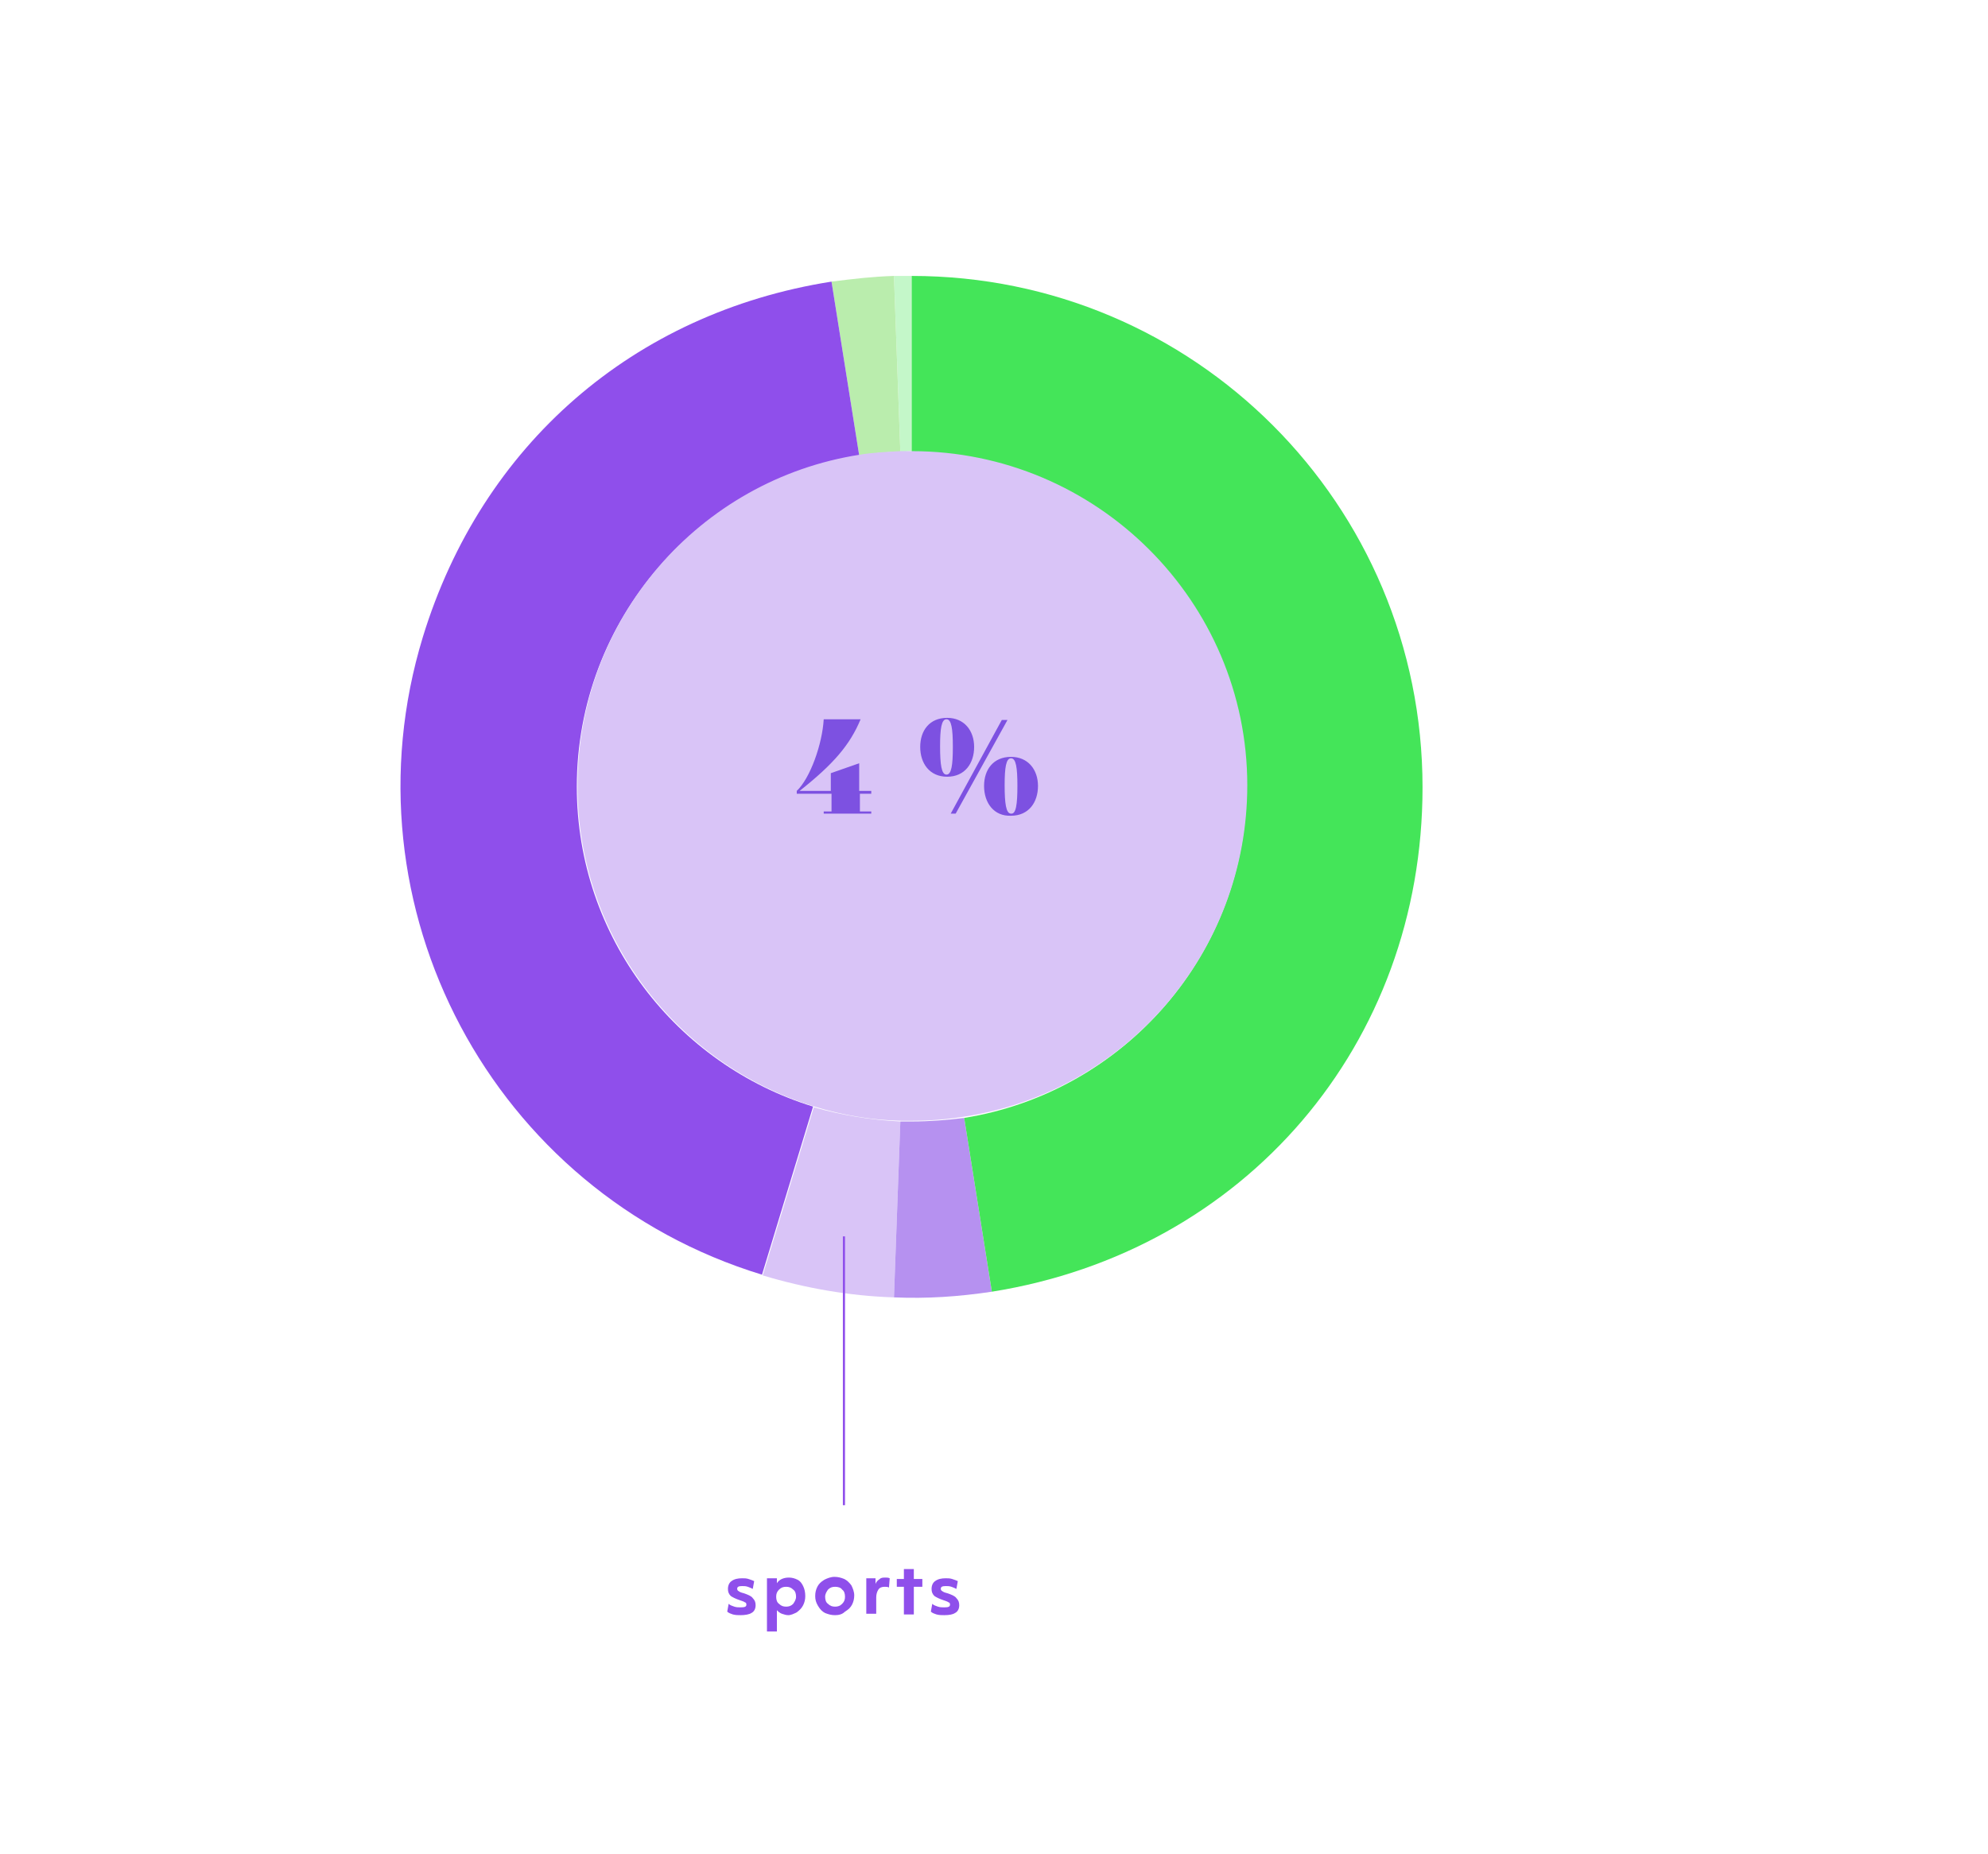
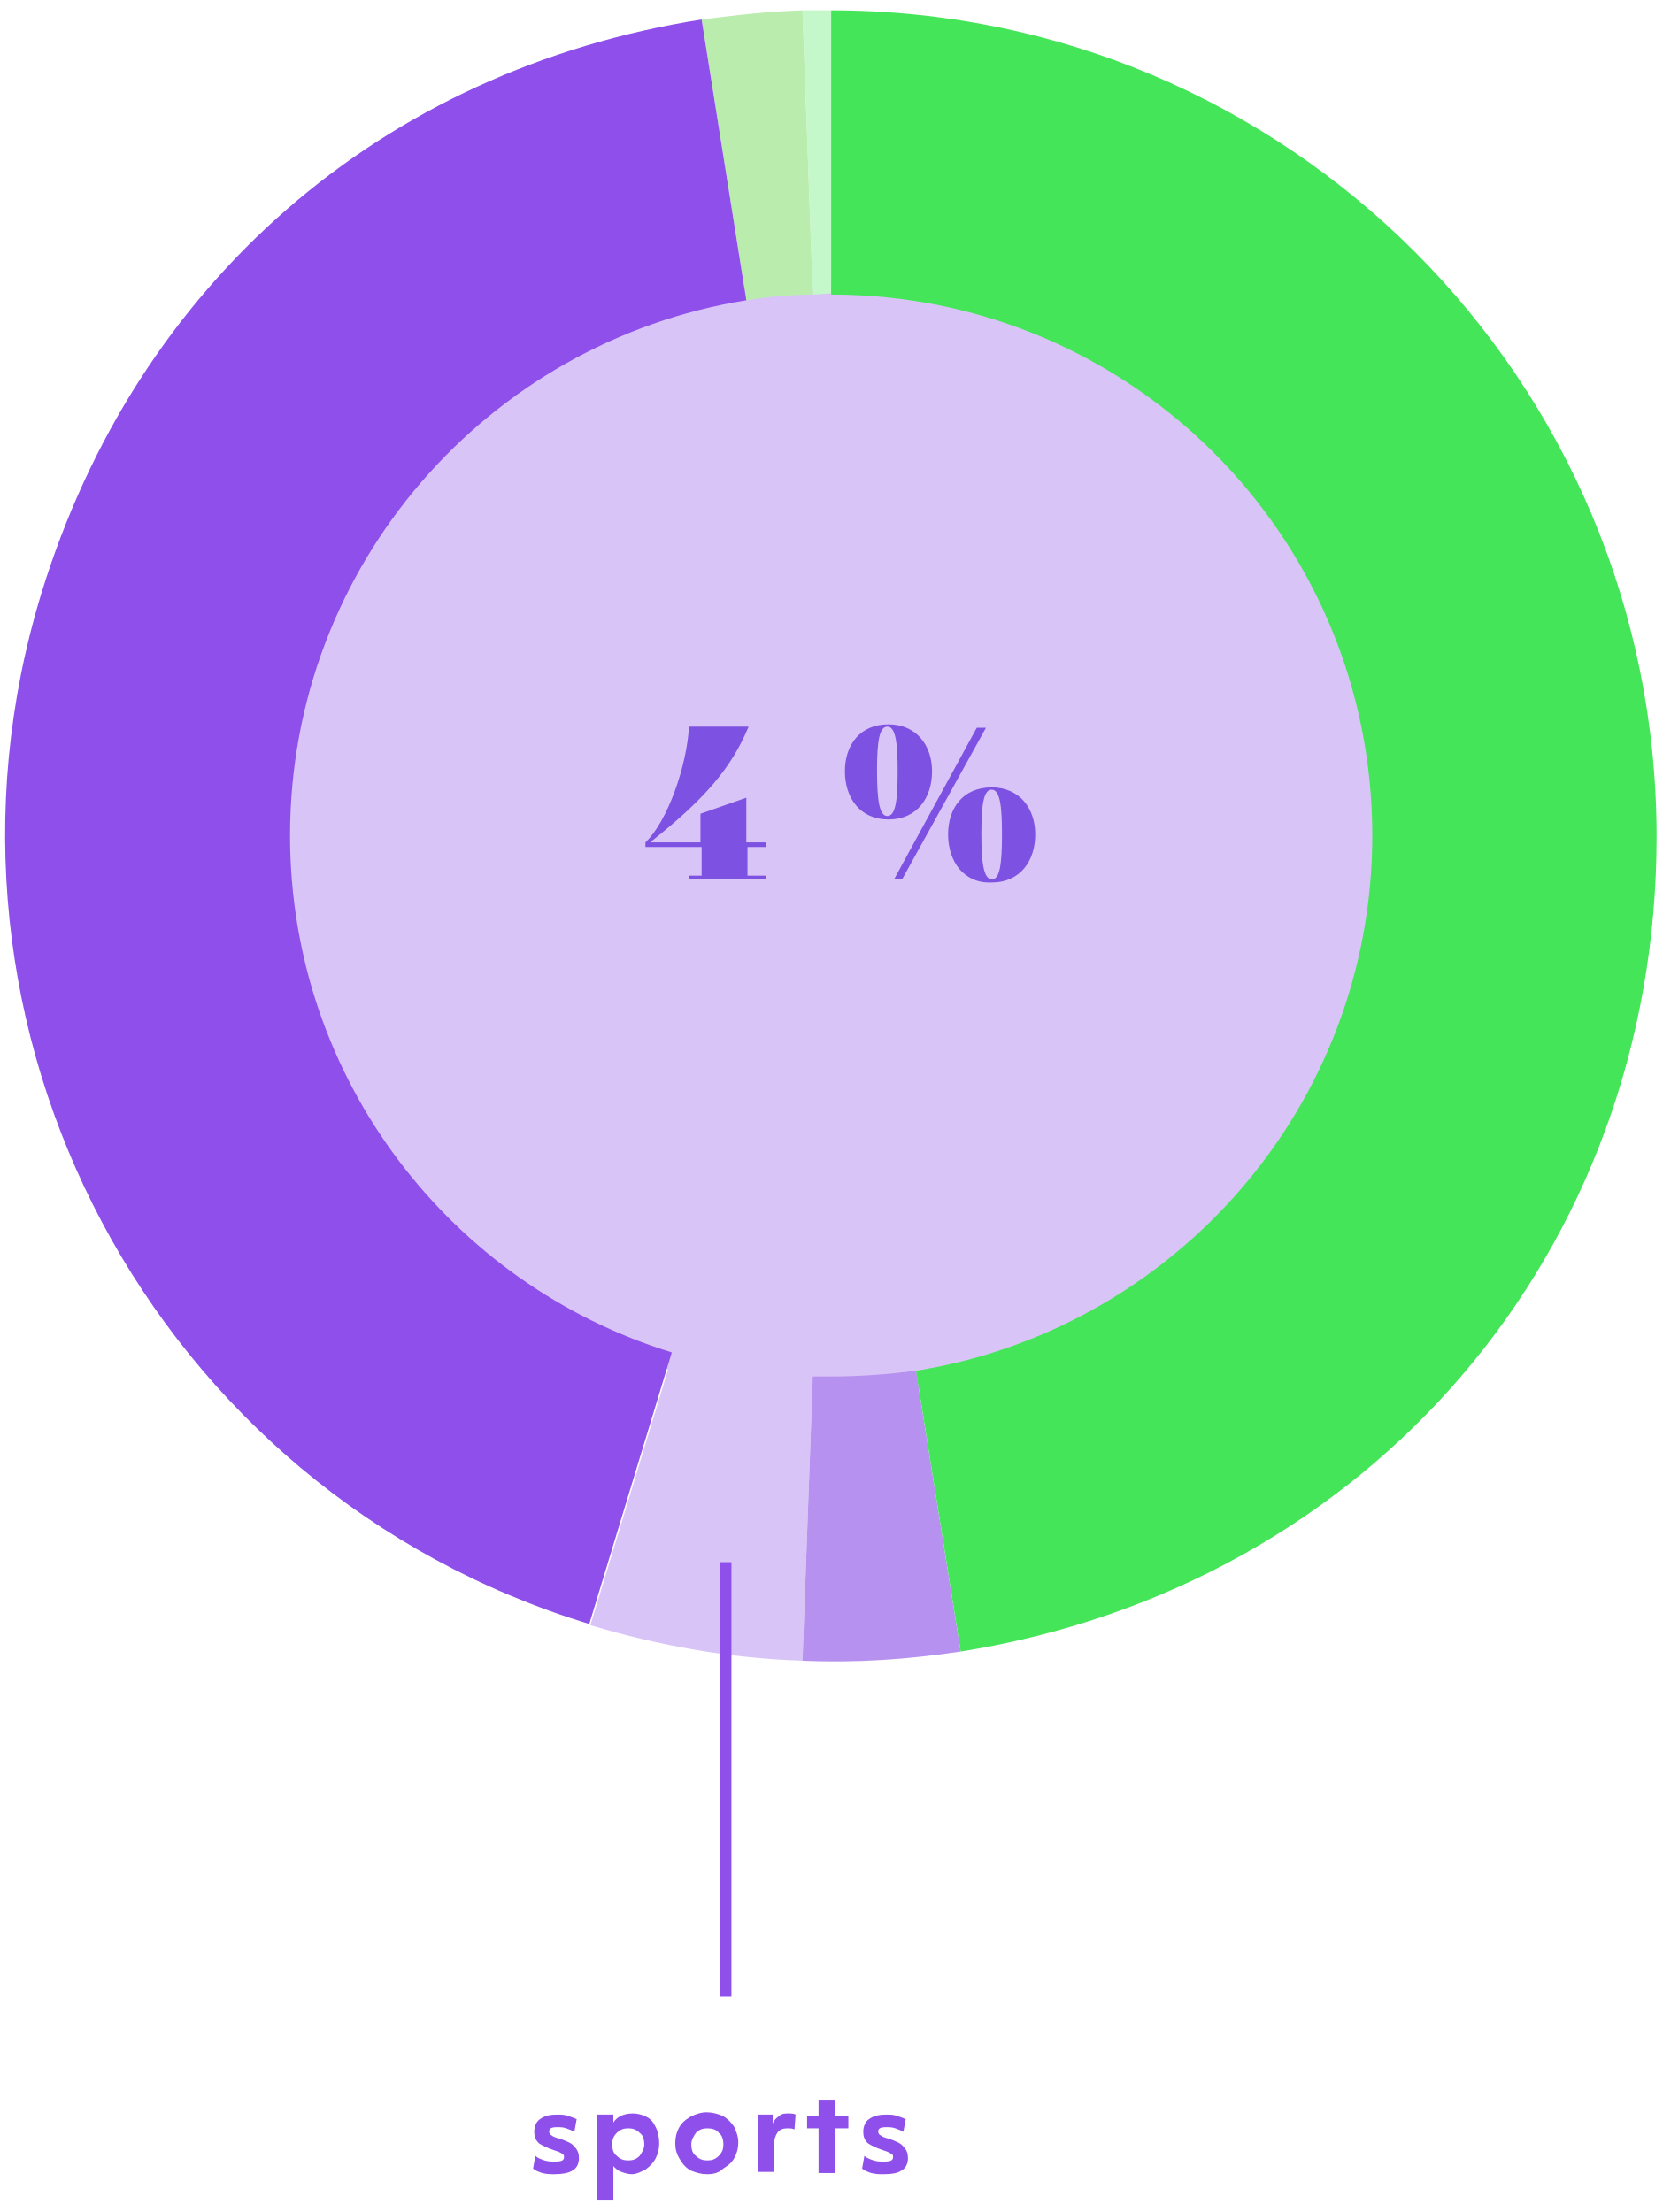
- <svg xmlns="http://www.w3.org/2000/svg" version="1.1" id="Calque_1 seventh" x="0px" y="0px" viewBox="0 0 280.2 261.3" style="enable-background:new 0 0 280.2 261.3;" xml:space="preserve">
-   <style type="text/css">
- 	.st0{fill:#C4F7C9;}
- 	.st1{fill:#BAEDAD;}
- 	.st2{fill:#8F4FEB;}
- 	.st3{fill:#D9C4F7;}
- 	.st4{fill:#B691F0;}
- 	.st5{fill:#44E559;}
- 	.st6{fill:#7D51E1;}
- </style>
-   <g>
-     <path class="st0" d="M128.5,63.6V38.9c-0.8,0-1.8,0-2.5,0l0.9,24.8C127.4,63.7,128,63.6,128.5,63.6z" />
-     <path class="st1" d="M126.9,63.7L126,38.9c-3.1,0.1-5.6,0.4-8.8,0.8l3.9,24.5C123,63.9,125,63.7,126.9,63.7z" />
-     <path class="st2" d="M81.3,110.9c0-23.6,17.3-43.1,39.8-46.7l-3.9-24.5c-27.9,4.4-49.3,23-57.6,50.1c-11.6,38,9.8,78.3,47.8,89.9   l7.2-23.7C95.4,150.1,81.3,132.2,81.3,110.9z" />
-     <path class="st3" d="M114.7,156.1l-7.2,23.7c6,1.8,12.2,2.9,18.5,3.1l0.9-24.8C122.7,157.9,118.6,157.2,114.7,156.1z" />
-     <path class="st4" d="M128.5,158.1c-0.6,0-1.1,0-1.6,0l-0.9,24.8c4.7,0.2,9.1-0.1,13.8-0.8l-3.9-24.5   C133.5,157.9,131.1,158.1,128.5,158.1z" />
-     <path class="st5" d="M128.5,38.9v24.8c26.1,0,47.2,21.1,47.2,47.2c0,23.6-17.3,43.1-39.8,46.7l3.9,24.5   c35.7-5.7,60.7-34.9,60.7-71.1C200.5,71.1,168.3,38.9,128.5,38.9z" />
-     <path class="st3" d="M128.5,63.6c-0.6,0-1.1,0-1.6,0c-1.9,0.1-3.9,0.2-5.7,0.5c-22.6,3.5-39.8,23.1-39.8,46.7   c0,21.3,14.1,39.3,33.4,45.2c3.9,1.2,7.9,1.9,12.2,2c0.5,0,1.1,0,1.6,0c2.5,0,5-0.2,7.4-0.6c22.6-3.5,39.8-23.1,39.8-46.7   C175.8,84.8,154.6,63.6,128.5,63.6z" />
-   </g>
-   <g>
-     <path class="st2" d="M104.4,227.7c-0.4,0-0.7,0-1.1-0.1c-0.3-0.1-0.6-0.2-0.8-0.4l0.2-1.1c0.2,0.2,0.5,0.3,0.8,0.4   c0.3,0.1,0.6,0.1,0.9,0.1c0.6,0,0.8-0.1,0.8-0.4c0-0.2-0.1-0.3-0.2-0.3c-0.1-0.1-0.4-0.2-0.7-0.3c-0.6-0.2-1-0.4-1.3-0.6   c-0.3-0.3-0.4-0.6-0.4-1c0-0.5,0.2-0.9,0.5-1.1c0.4-0.3,0.9-0.4,1.5-0.4c0.3,0,0.6,0,0.9,0.1c0.3,0.1,0.6,0.2,0.8,0.3l-0.2,1.1   c-0.2-0.1-0.4-0.2-0.7-0.3c-0.3-0.1-0.5-0.1-0.8-0.1c-0.5,0-0.7,0.1-0.7,0.4c0,0.1,0.1,0.3,0.2,0.3c0.1,0.1,0.3,0.2,0.7,0.3   c0.6,0.2,1.1,0.4,1.3,0.7c0.3,0.3,0.4,0.6,0.4,1c0,0.5-0.2,0.9-0.6,1.1C105.6,227.6,105,227.7,104.4,227.7z" />
-     <path class="st2" d="M108.2,222.5h1.3l0,0.7c0.3-0.5,0.9-0.8,1.7-0.8c0.4,0,0.8,0.1,1.2,0.3s0.6,0.5,0.8,0.9   c0.2,0.4,0.3,0.9,0.3,1.4c0,0.5-0.1,0.9-0.3,1.3c-0.2,0.4-0.5,0.7-0.9,1c-0.4,0.2-0.8,0.4-1.2,0.4c-0.3,0-0.6-0.1-0.9-0.2   c-0.3-0.1-0.5-0.3-0.7-0.5v3h-1.4V222.5z M110.8,226.5c0.4,0,0.7-0.1,1-0.4c0.2-0.3,0.4-0.6,0.4-1c0-0.4-0.1-0.8-0.4-1   c-0.3-0.3-0.6-0.4-1-0.4c-0.4,0-0.7,0.1-1,0.4c-0.3,0.3-0.4,0.6-0.4,1c0,0.4,0.1,0.8,0.4,1C110.1,226.4,110.4,226.5,110.8,226.5z" />
-     <path class="st2" d="M117.7,227.7c-0.5,0-0.9-0.1-1.4-0.3c-0.4-0.2-0.7-0.5-1-1s-0.4-0.9-0.4-1.4c0-0.5,0.1-0.9,0.3-1.3   c0.2-0.4,0.5-0.7,1-1c0.4-0.2,0.9-0.4,1.4-0.4c0.5,0,0.9,0.1,1.4,0.3c0.4,0.2,0.7,0.5,1,0.9c0.2,0.4,0.4,0.9,0.4,1.4   c0,0.5-0.1,0.9-0.3,1.3c-0.2,0.4-0.5,0.7-1,1C118.7,227.6,118.2,227.7,117.7,227.7z M117.7,226.5c0.4,0,0.7-0.1,1-0.4   c0.3-0.3,0.4-0.6,0.4-1c0-0.4-0.1-0.8-0.4-1c-0.2-0.3-0.6-0.4-1-0.4c-0.4,0-0.7,0.1-1,0.4c-0.2,0.3-0.4,0.6-0.4,1   c0,0.4,0.1,0.8,0.4,1C117,226.4,117.3,226.5,117.7,226.5z" />
-     <path class="st2" d="M122.1,222.5h1.3l0,0.8c0.1-0.3,0.3-0.5,0.6-0.7c0.2-0.2,0.5-0.2,0.8-0.2c0.2,0,0.4,0,0.6,0.1l-0.1,1.3   c-0.2-0.1-0.4-0.1-0.6-0.1c-0.4,0-0.7,0.1-0.9,0.4c-0.2,0.3-0.3,0.7-0.3,1.1v2.3h-1.4V222.5z" />
-     <path class="st2" d="M127.4,223.7h-1v-1.1h1v-1.4h1.4v1.4h1.2v1.1h-1.2v3.9h-1.4V223.7z" />
-     <path class="st2" d="M133.1,227.7c-0.4,0-0.7,0-1.1-0.1c-0.3-0.1-0.6-0.2-0.8-0.4l0.2-1.1c0.2,0.2,0.5,0.3,0.8,0.4   c0.3,0.1,0.6,0.1,0.9,0.1c0.6,0,0.8-0.1,0.8-0.4c0-0.2-0.1-0.3-0.2-0.3c-0.1-0.1-0.4-0.2-0.7-0.3c-0.6-0.2-1-0.4-1.3-0.6   c-0.3-0.3-0.4-0.6-0.4-1c0-0.5,0.2-0.9,0.5-1.1c0.4-0.3,0.9-0.4,1.5-0.4c0.3,0,0.6,0,0.9,0.1c0.3,0.1,0.6,0.2,0.8,0.3l-0.2,1.1   c-0.2-0.1-0.4-0.2-0.7-0.3s-0.5-0.1-0.8-0.1c-0.5,0-0.7,0.1-0.7,0.4c0,0.1,0.1,0.3,0.2,0.3c0.1,0.1,0.3,0.2,0.7,0.3   c0.6,0.2,1.1,0.4,1.3,0.7c0.3,0.3,0.4,0.6,0.4,1c0,0.5-0.2,0.9-0.6,1.1C134.3,227.6,133.8,227.7,133.1,227.7z" />
-   </g>
-   <g>
-     <g>
-       <path class="st6" d="M121.2,111.9v2.5h1.6v0.3h-6.7v-0.3h1.1v-2.5h-4.9v-0.4c1.9-1.8,3.6-6.6,3.8-10.1h5.2    c-1.5,3.6-3.8,6.3-8.6,10.1h4.4V109l4-1.4v3.9h1.7v0.4H121.2z" />
-       <path class="st6" d="M129.7,105.3c0-2.3,1.3-4.1,3.8-4.1c2.4,0,3.8,1.8,3.8,4.1c0,2.3-1.3,4.2-3.8,4.2    C131,109.5,129.7,107.6,129.7,105.3z M134.3,105.3c0-2.6-0.2-3.9-0.9-3.9c-0.7,0-0.9,1.3-0.9,3.8c0,2.6,0.2,4,0.9,4    C134.1,109.2,134.3,107.9,134.3,105.3z M141.2,101.5h0.8l-7.3,13.2H134L141.2,101.5z M138.7,110.8c0-2.3,1.3-4.1,3.8-4.1    c2.4,0,3.8,1.8,3.8,4.1c0,2.3-1.3,4.2-3.8,4.2C140.1,115.1,138.7,113.2,138.7,110.8z M143.4,110.8c0-2.6-0.2-3.9-0.9-3.9    c-0.7,0-0.9,1.3-0.9,3.8c0,2.6,0.2,4,0.9,4C143.2,114.8,143.4,113.4,143.4,110.8z" />
+ <svg xmlns="http://www.w3.org/2000/svg" id="SPORTS" mobilanim="none" width="145px" height="193px" viewBox="0 0 145 193" version="1.1">
+   <g id="Welcome" stroke="none" stroke-width="1" fill="none" fill-rule="evenodd">
+     <g id="INFOGRAPHIE_2.7" fill-rule="nonzero">
+       <g id="Group">
+         <path d="M72.199,24.6 C71.596,24.6 71.092,24.6 70.589,24.6 C68.677,24.703 66.664,24.806 64.853,25.114 C42.109,28.71 24.8,48.85 24.8,73.1 C24.8,94.987 38.99,113.482 58.412,119.545 C62.337,120.778 66.362,121.497 70.69,121.6 C71.193,121.6 71.797,121.6 72.3,121.6 C74.816,121.6 77.332,121.394 79.747,120.983 C102.491,117.387 119.8,97.247 119.8,72.997 C119.8,46.384 98.465,24.6 72.199,24.6 Z" id="Path" fill="#D9C4F7" />
+         <path d="M72.5,25.6 L72.5,0.9 C71.7,0.9 70.7,0.9 70,0.9 L70.9,25.7 C71.4,25.7 72,25.6 72.5,25.6 Z" id="Path" fill="#C4F7C9" />
+         <path d="M70.9,25.7 L70,0.9 C66.9,1 64.4,1.3 61.2,1.7 L65.1,26.2 C67,25.9 69,25.7 70.9,25.7 Z" id="Path" fill="#BAEDAD" />
+         <path d="M25.3,72.9 C25.3,49.3 42.6,29.8 65.1,26.2 L61.2,1.7 C33.3,6.1 11.9,24.7 3.6,51.8 C-8,89.8 13.4,130.1 51.4,141.7 L58.6,118 C39.4,112.1 25.3,94.2 25.3,72.9 Z" id="Path" fill="#8F4FEB" />
+         <path d="M58.7,118.1 L51.5,141.8 C57.5,143.6 63.7,144.7 70,144.9 L70.9,120.1 C66.7,119.9 62.6,119.2 58.7,118.1 Z" id="Path" fill="#D9C4F7" />
+         <path d="M72.5,120.1 C71.9,120.1 71.4,120.1 70.9,120.1 L70,144.9 C74.7,145.1 79.1,144.8 83.8,144.1 L79.9,119.6 C77.5,119.9 75.1,120.1 72.5,120.1 Z" id="Path" fill="#B691F0" />
+         <path d="M72.5,0.9 L72.5,25.7 C98.6,25.7 119.7,46.8 119.7,72.9 C119.7,96.5 102.4,116 79.9,119.6 L83.8,144.1 C119.5,138.4 144.5,109.2 144.5,73 C144.5,33.1 112.3,0.9 72.5,0.9 Z" id="Path" fill="#44E559" />
+       </g>
+       <g id="Group" transform="translate(46, 183)" fill="#8F4FEB">
+         <path d="M2.4,6.7 C2,6.7 1.7,6.7 1.3,6.6 C1,6.5 0.7,6.4 0.5,6.2 L0.7,5.1 C0.9,5.3 1.2,5.4 1.5,5.5 C1.8,5.6 2.1,5.6 2.4,5.6 C3,5.6 3.2,5.5 3.2,5.2 C3.2,5 3.1,4.9 3,4.9 C2.9,4.8 2.6,4.7 2.3,4.6 C1.7,4.4 1.3,4.2 1,4 C0.7,3.7 0.6,3.4 0.6,3 C0.6,2.5 0.8,2.1 1.1,1.9 C1.5,1.6 2,1.5 2.6,1.5 C2.9,1.5 3.2,1.5 3.5,1.6 C3.8,1.7 4.1,1.8 4.3,1.9 L4.1,3 C3.9,2.9 3.7,2.8 3.4,2.7 C3.1,2.6 2.9,2.6 2.6,2.6 C2.1,2.6 1.9,2.7 1.9,3 C1.9,3.1 2,3.3 2.1,3.3 C2.2,3.4 2.4,3.5 2.8,3.6 C3.4,3.8 3.9,4 4.1,4.3 C4.4,4.6 4.5,4.9 4.5,5.3 C4.5,5.8 4.3,6.2 3.9,6.4 C3.6,6.6 3,6.7 2.4,6.7 Z" id="Path" />
+         <path d="M6.2,1.5 L7.5,1.5 L7.5,2.2 C7.8,1.7 8.4,1.4 9.2,1.4 C9.6,1.4 10,1.5 10.4,1.7 C10.8,1.9 11,2.2 11.2,2.6 C11.4,3 11.5,3.5 11.5,4 C11.5,4.5 11.4,4.9 11.2,5.3 C11,5.7 10.7,6 10.3,6.3 C9.9,6.5 9.5,6.7 9.1,6.7 C8.8,6.7 8.5,6.6 8.2,6.5 C7.9,6.4 7.7,6.2 7.5,6 L7.5,9 L6.1,9 L6.1,1.5 L6.2,1.5 Z M8.8,5.5 C9.2,5.5 9.5,5.4 9.8,5.1 C10,4.8 10.2,4.5 10.2,4.1 C10.2,3.7 10.1,3.3 9.8,3.1 C9.5,2.8 9.2,2.7 8.8,2.7 C8.4,2.7 8.1,2.8 7.8,3.1 C7.5,3.4 7.4,3.7 7.4,4.1 C7.4,4.5 7.5,4.9 7.8,5.1 C8.1,5.4 8.4,5.5 8.8,5.5 Z" id="Shape" />
+         <path d="M15.7,6.7 C15.2,6.7 14.8,6.6 14.3,6.4 C13.9,6.2 13.6,5.9 13.3,5.4 C13,4.9 12.9,4.5 12.9,4 C12.9,3.5 13,3.1 13.2,2.7 C13.4,2.3 13.7,2 14.2,1.7 C14.6,1.5 15.1,1.3 15.6,1.3 C16.1,1.3 16.5,1.4 17,1.6 C17.4,1.8 17.7,2.1 18,2.5 C18.2,2.9 18.4,3.4 18.4,3.9 C18.4,4.4 18.3,4.8 18.1,5.2 C17.9,5.6 17.6,5.9 17.1,6.2 C16.7,6.6 16.2,6.7 15.7,6.7 Z M15.7,5.5 C16.1,5.5 16.4,5.4 16.7,5.1 C17,4.8 17.1,4.5 17.1,4.1 C17.1,3.7 17,3.3 16.7,3.1 C16.5,2.8 16.1,2.7 15.7,2.7 C15.3,2.7 15,2.8 14.7,3.1 C14.5,3.4 14.3,3.7 14.3,4.1 C14.3,4.5 14.4,4.9 14.7,5.1 C15,5.4 15.3,5.5 15.7,5.5 Z" id="Shape" />
+         <path d="M20.1,1.5 L21.4,1.5 L21.4,2.3 C21.5,2 21.7,1.8 22,1.6 C22.2,1.4 22.5,1.4 22.8,1.4 C23,1.4 23.2,1.4 23.4,1.5 L23.3,2.8 C23.1,2.7 22.9,2.7 22.7,2.7 C22.3,2.7 22,2.8 21.8,3.1 C21.6,3.4 21.5,3.8 21.5,4.2 L21.5,6.5 L20.1,6.5 L20.1,1.5 L20.1,1.5 Z" id="Path" />
+         <polygon id="Path" points="25.4 2.7 24.4 2.7 24.4 1.6 25.4 1.6 25.4 0.2 26.8 0.2 26.8 1.6 28 1.6 28 2.7 26.8 2.7 26.8 6.6 25.4 6.6" />
+         <path d="M31.1,6.7 C30.7,6.7 30.4,6.7 30,6.6 C29.7,6.5 29.4,6.4 29.2,6.2 L29.4,5.1 C29.6,5.3 29.9,5.4 30.2,5.5 C30.5,5.6 30.8,5.6 31.1,5.6 C31.7,5.6 31.9,5.5 31.9,5.2 C31.9,5 31.8,4.9 31.7,4.9 C31.6,4.8 31.3,4.7 31,4.6 C30.4,4.4 30,4.2 29.7,4 C29.4,3.7 29.3,3.4 29.3,3 C29.3,2.5 29.5,2.1 29.8,1.9 C30.2,1.6 30.7,1.5 31.3,1.5 C31.6,1.5 31.9,1.5 32.2,1.6 C32.5,1.7 32.8,1.8 33,1.9 L32.8,3 C32.6,2.9 32.4,2.8 32.1,2.7 C31.8,2.6 31.6,2.6 31.3,2.6 C30.8,2.6 30.6,2.7 30.6,3 C30.6,3.1 30.7,3.3 30.8,3.3 C30.9,3.4 31.1,3.5 31.5,3.6 C32.1,3.8 32.6,4 32.8,4.3 C33.1,4.6 33.2,4.9 33.2,5.3 C33.2,5.8 33,6.2 32.6,6.4 C32.3,6.6 31.8,6.7 31.1,6.7 Z" id="Path" />
+       </g>
+       <g id="Group" transform="translate(56, 63)" fill="#7D51E1">
+         <path d="M9.2,10.9 L9.2,13.4 L10.8,13.4 L10.8,13.7 L4.1,13.7 L4.1,13.4 L5.2,13.4 L5.2,10.9 L0.3,10.9 L0.3,10.5 C2.2,8.7 3.9,3.9 4.1,0.4 L9.3,0.4 C7.8,4 5.5,6.7 0.7,10.5 L5.1,10.5 L5.1,8 L9.1,6.6 L9.1,10.5 L10.8,10.5 L10.8,10.9 L9.2,10.9 Z" id="Path" />
+         <path d="M17.7,4.3 C17.7,2 19,0.2 21.5,0.2 C23.9,0.2 25.3,2 25.3,4.3 C25.3,6.6 24,8.5 21.5,8.5 C19,8.5 17.7,6.6 17.7,4.3 Z M22.3,4.3 C22.3,1.7 22.1,0.4 21.4,0.4 C20.7,0.4 20.5,1.7 20.5,4.2 C20.5,6.8 20.7,8.2 21.4,8.2 C22.1,8.2 22.3,6.9 22.3,4.3 Z M29.2,0.5 L30,0.5 L22.7,13.7 L22,13.7 L29.2,0.5 Z M26.7,9.8 C26.7,7.5 28,5.7 30.5,5.7 C32.9,5.7 34.3,7.5 34.3,9.8 C34.3,12.1 33,14 30.5,14 C28.1,14.1 26.7,12.2 26.7,9.8 Z M31.4,9.8 C31.4,7.2 31.2,5.9 30.5,5.9 C29.8,5.9 29.6,7.2 29.6,9.7 C29.6,12.3 29.8,13.7 30.5,13.7 C31.2,13.8 31.4,12.4 31.4,9.8 Z" id="Shape" />
+       </g>
+       <rect id="Rectangle" fill="#8F4FEB" x="62.8" y="136.3" width="1" height="37.9" />
    </g>
  </g>
-   <rect x="118.8" y="174.3" class="st2" width="0.3" height="37.9" />
</svg>
